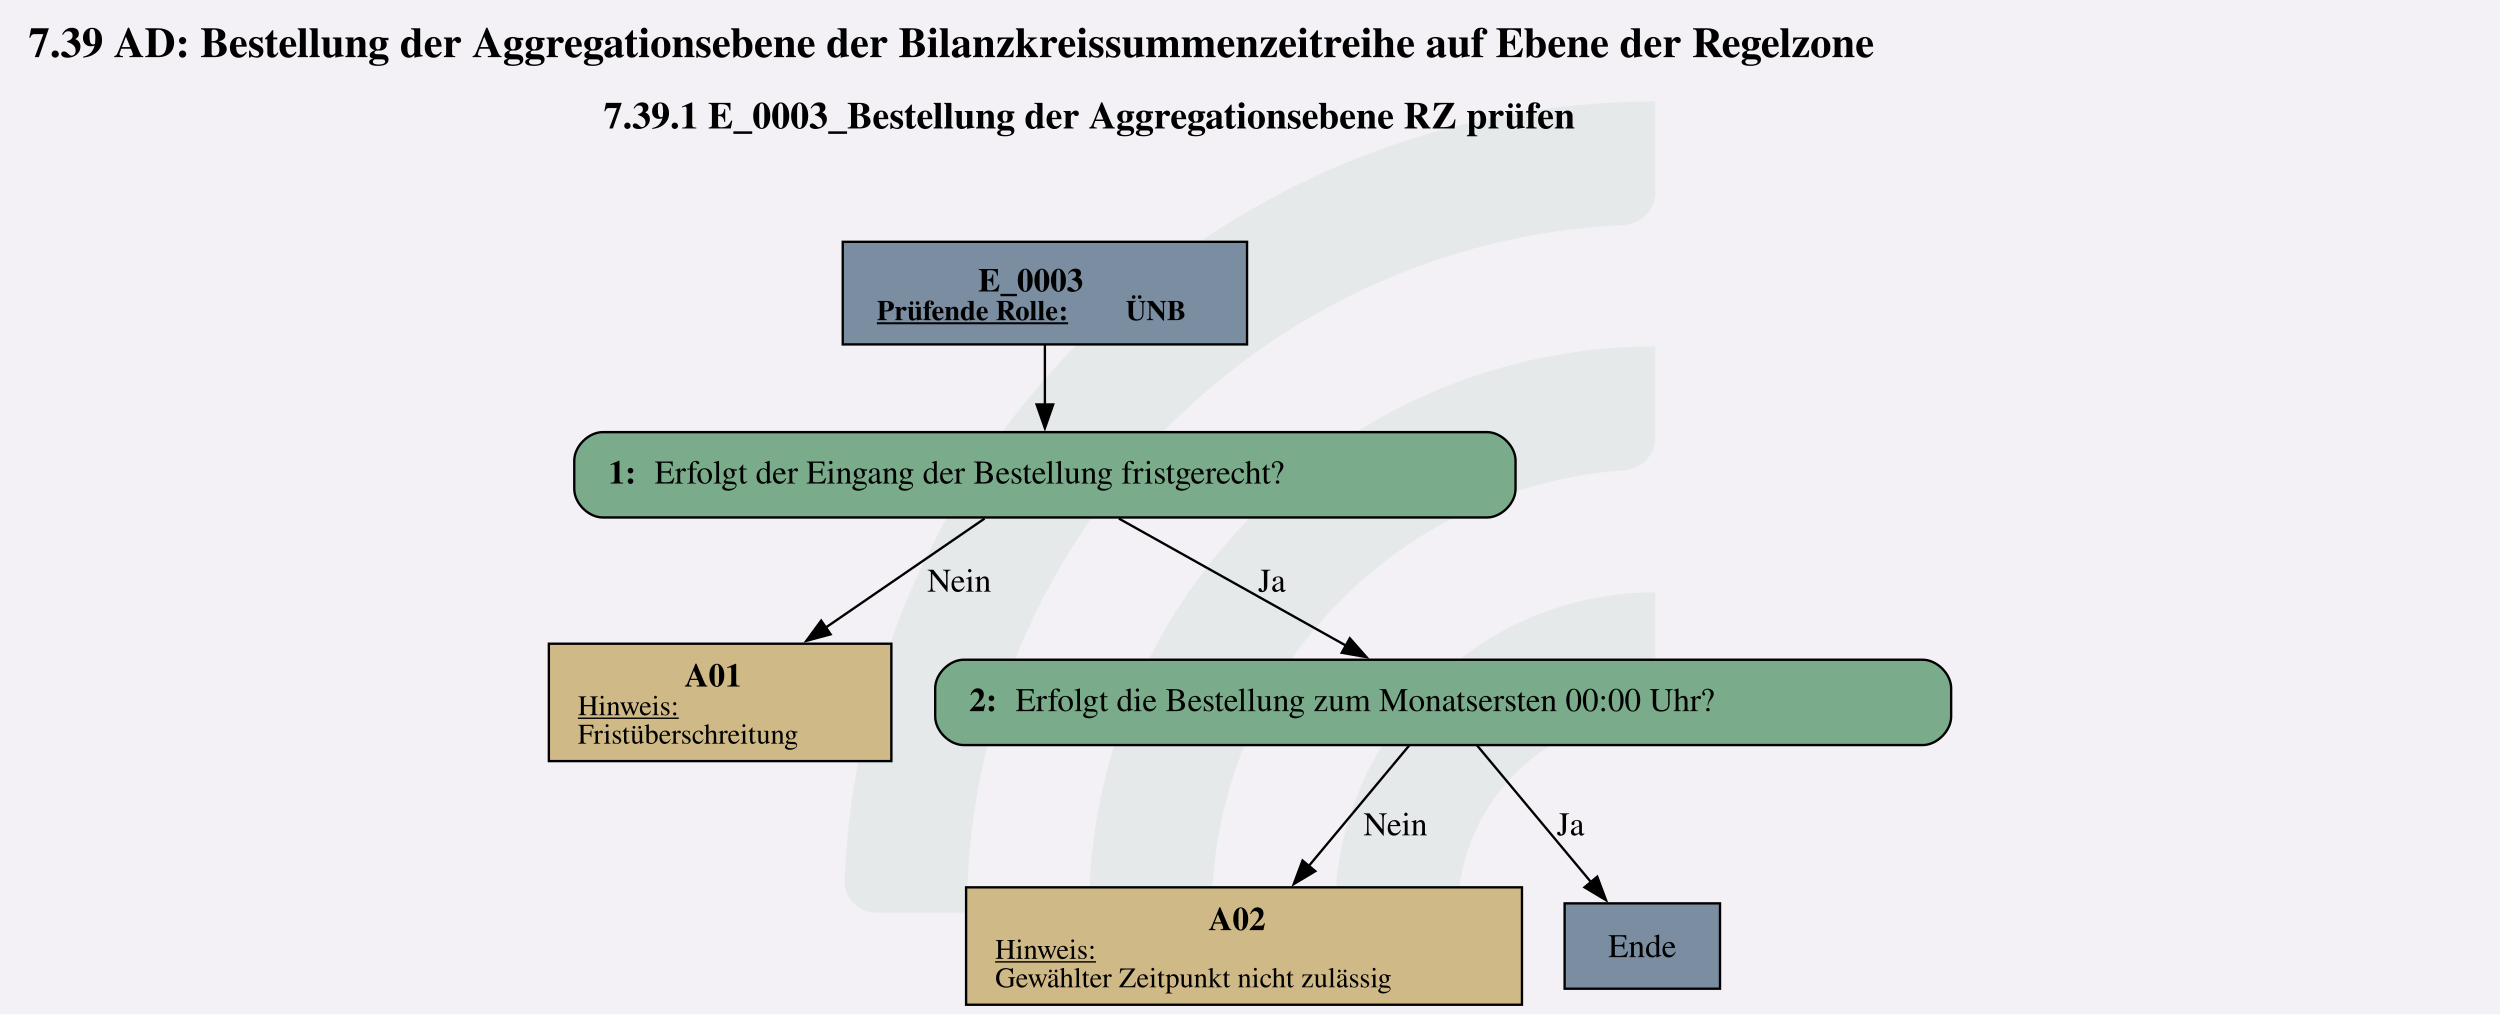
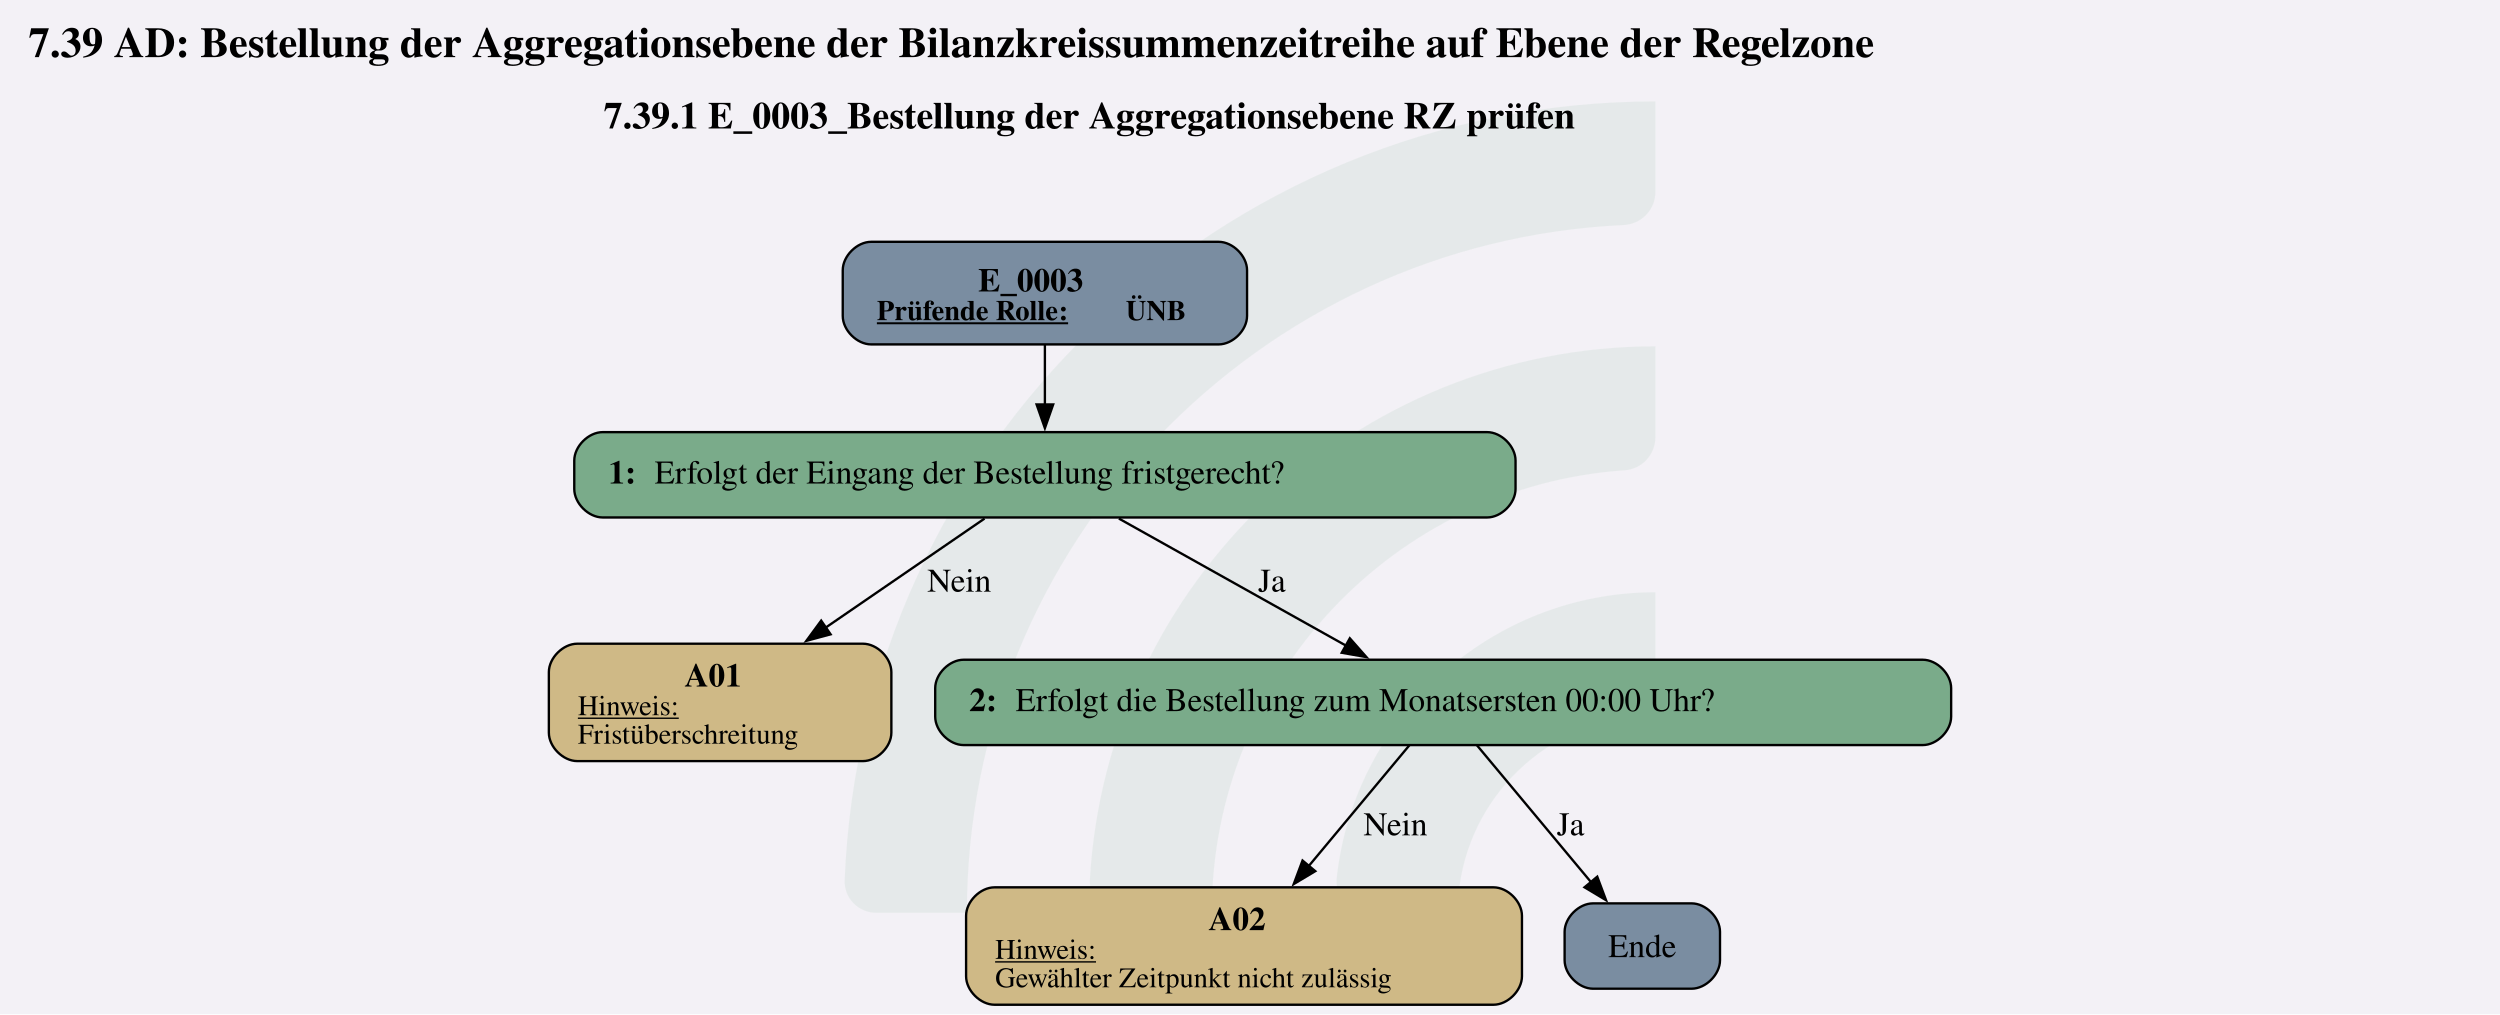
<svg xmlns="http://www.w3.org/2000/svg" version="1.1" width="1406.667px" viewBox="0 0 1406.667 570.667" height="570.667px">
  <g>
    <svg version="1.1" width="1406.667px" viewBox="0 0 1406.667 570.667" height="570.667px">
      <polygon fill="#f3f1f6" points="0,0 1406.667,0 1406.667,570.667 0,570.667" />
      <g>
        <g transform="translate(475.236, 57.06667) scale(1 1) translate(0, 0) scale(2.580906 2.580906) ">
          <defs id="defs2">
            <clipPath clipPathUnits="userSpaceOnUse" id="clipPath23">
              <path d="M 0,568.156 H 579.236 V 0 H 0 Z" id="path21" />
            </clipPath>
          </defs>
          <g id="layer1" transform="translate(-16.54194,-55.30527)">
            <g id="g19" clip-path="url(#clipPath23)" transform="matrix(0.3527778,0,0,-0.3527778,0.01017023,243.7368)" style="opacity:0.2">
              <g id="g25" transform="translate(122.444,32.7195)">
                <path d="m 0,0 h -56.104 c -11,0 -19.898,9.123 -19.463,20.115 10.594,267.191 231.277,481.302 501.029,481.302 v -56.02 c 0,-10.98 -8.688,-19.892 -19.658,-20.393 C 180.29,414.697 0,228.005 0,0" style="fill:#6ead83;fill-opacity:0.5;fill-rule:nonzero;stroke:none" id="path27" />
              </g>
              <g id="g29" transform="translate(273.7828,32.7195)">
                <path d="m 0,0 h -55.926 c -11.228,0 -20.091,9.482 -19.435,20.69 10.744,183.439 163.389,329.388 349.485,329.388 v -56.263 c 0,-10.709 -8.273,-19.617 -18.957,-20.35 C 112.819,263.696 0,144.774 0,0" style="fill:#6ead83;fill-opacity:0.5;fill-rule:nonzero;stroke:none" id="path31" />
              </g>
              <g id="g33" transform="translate(425.7667,32.7195)">
                <path d="m 0,0 h -55.445 c -11.653,0 -20.604,10.17 -19.334,21.753 10.866,99.032 95.031,176.341 196.919,176.341 v -57.011 c 0,-10.046 -7.283,-18.755 -17.229,-20.165 C 45.688,112.522 0,61.497 0,0" style="fill:#6ead83;fill-opacity:0.5;fill-rule:nonzero;stroke:none" id="path35" />
              </g>
            </g>
          </g>
        </g>
        <svg width="1055pt" height="428pt" viewBox="0.00 0.00 1054.50 427.82">
          <g id="graph0" class="graph" transform="scale(1 1) rotate(0) translate(4 423.82)">
            <text text-anchor="start" x="8" y="-399.72" font-family="Times,serif" font-weight="bold" font-size="18.00">7.39 AD: Bestellung der Aggregationsebene der Bilanzkreissummenzeitreihe auf Ebene der Regelzone</text>
            <text text-anchor="start" x="250.62" y="-369.62" font-family="Times,serif" font-weight="bold" font-size="16.00">7.39.1 E_0003_Bestellung der Aggregationsebene RZ prüfen</text>
            <g id="node1" class="node">
-               <polygon fill="#7a8da1" stroke="black" points="522.01,-321.82 351.46,-321.82 351.46,-278.54 522.01,-278.54 522.01,-321.82" />
+               <path fill="#7a8da1" stroke="black" d="M510.01,-321.82C510.01,-321.82 363.46,-321.82 363.46,-321.82 357.46,-321.82 351.46,-315.82 351.46,-309.82 351.46,-309.82 351.46,-290.54 351.46,-290.54 351.46,-284.54 357.46,-278.54 363.46,-278.54 363.46,-278.54 510.01,-278.54 510.01,-278.54 516.01,-278.54 522.01,-284.54 522.01,-290.54 522.01,-290.54 522.01,-309.82 522.01,-309.82 522.01,-315.82 516.01,-321.82 510.01,-321.82" />
              <text text-anchor="start" x="408.61" y="-300.88" font-family="Times,serif" font-weight="bold" font-size="14.00">E_0003</text>
              <text text-anchor="start" x="365.86" y="-288.78" font-family="Times,serif" font-weight="bold" text-decoration="underline" font-size="12.00">Prüfende Rolle:</text>
              <text text-anchor="start" x="470.86" y="-288.78" font-family="Times,serif" font-weight="bold" font-size="12.00"> ÜNB</text>
            </g>
            <g id="node2" class="node">
              <path fill="#7aab8a" stroke="black" d="M623.26,-241.54C623.26,-241.54 250.21,-241.54 250.21,-241.54 244.21,-241.54 238.21,-235.54 238.21,-229.54 238.21,-229.54 238.21,-217.54 238.21,-217.54 238.21,-211.54 244.21,-205.54 250.21,-205.54 250.21,-205.54 623.26,-205.54 623.26,-205.54 629.26,-205.54 635.26,-211.54 635.26,-217.54 635.26,-217.54 635.26,-229.54 635.26,-229.54 635.26,-235.54 629.26,-241.54 623.26,-241.54" />
              <text text-anchor="start" x="252.61" y="-219.86" font-family="Times,serif" font-weight="bold" font-size="14.00">1: </text>
              <text text-anchor="start" x="272.11" y="-219.86" font-family="Times,serif" font-size="14.00">Erfolgt der Eingang der Bestellung fristgerecht?</text>
            </g>
            <g id="edge1" class="edge">
              <path fill="none" stroke="black" d="M436.73,-278.39C436.73,-270.53 436.73,-261.45 436.73,-253.01" />
              <polygon fill="black" stroke="black" points="440.23,-253.21 436.73,-243.21 433.23,-253.21 440.23,-253.21" />
            </g>
            <g id="node3" class="node">
-               <polygon fill="#cfb986" stroke="black" points="371.97,-152.29 227.49,-152.29 227.49,-102.77 371.97,-102.77 371.97,-152.29" />
+               <path fill="#cfb986" stroke="black" d="M359.97,-152.29C359.97,-152.29 239.49,-152.29 239.49,-152.29 233.49,-152.29 227.49,-146.29 227.49,-140.29 227.49,-140.29 227.49,-114.77 227.49,-114.77 227.49,-108.77 233.49,-102.77 239.49,-102.77 239.49,-102.77 359.97,-102.77 359.97,-102.77 365.97,-102.77 371.97,-108.77 371.97,-114.77 371.97,-114.77 371.97,-140.29 371.97,-140.29 371.97,-146.29 365.97,-152.29 359.97,-152.29" />
              <text text-anchor="start" x="284.73" y="-134.23" font-family="Times,serif" font-weight="bold" font-size="14.00">A01</text>
              <text text-anchor="start" x="239.73" y="-122.13" font-family="Times,serif" text-decoration="underline" font-size="12.00">Hinweis:</text>
              <text text-anchor="start" x="239.73" y="-110.13" font-family="Times,serif" font-size="12.00">Fristüberschreitung</text>
            </g>
            <g id="edge2" class="edge">
              <path fill="none" stroke="black" d="M411.28,-205.08C392.46,-192.16 366.35,-174.24 344.11,-158.98" />
              <polygon fill="black" stroke="black" points="346.33,-156.26 336.1,-153.49 342.37,-162.03 346.33,-156.26" />
              <text text-anchor="middle" x="400.61" y="-174.24" font-family="Times,serif" font-size="14.00">Nein</text>
            </g>
            <g id="node4" class="node">
              <path fill="#7aab8a" stroke="black" d="M807.01,-145.53C807.01,-145.53 402.46,-145.53 402.46,-145.53 396.46,-145.53 390.46,-139.53 390.46,-133.53 390.46,-133.53 390.46,-121.53 390.46,-121.53 390.46,-115.53 396.46,-109.53 402.46,-109.53 402.46,-109.53 807.01,-109.53 807.01,-109.53 813.01,-109.53 819.01,-115.53 819.01,-121.53 819.01,-121.53 819.01,-133.53 819.01,-133.53 819.01,-139.53 813.01,-145.53 807.01,-145.53" />
              <text text-anchor="start" x="404.86" y="-123.86" font-family="Times,serif" font-weight="bold" font-size="14.00">2: </text>
              <text text-anchor="start" x="424.36" y="-123.86" font-family="Times,serif" font-size="14.00">Erfolgt die Bestellung zum Monatsersten 00:00 Uhr?</text>
            </g>
            <g id="edge3" class="edge">
              <path fill="none" stroke="black" d="M467.94,-205.08C494.93,-189.97 534.16,-168.02 563.69,-151.5" />
              <polygon fill="black" stroke="black" points="565.36,-154.58 572.37,-146.64 561.94,-148.47 565.36,-154.58" />
              <text text-anchor="middle" x="532.48" y="-174.24" font-family="Times,serif" font-size="14.00">Ja</text>
            </g>
            <g id="node5" class="node">
-               <polygon fill="#cfb986" stroke="black" points="637.97,-49.52 403.49,-49.52 403.49,0 637.97,0 637.97,-49.52" />
+               <path fill="#cfb986" stroke="black" d="M625.97,-49.52C625.97,-49.52 415.49,-49.52 415.49,-49.52 409.49,-49.52 403.49,-43.52 403.49,-37.52 403.49,-37.52 403.49,-12 403.49,-12 403.49,-6 409.49,0 415.49,0 415.49,0 625.97,0 625.97,0 631.97,0 637.97,-6 637.97,-12 637.97,-12 637.97,-37.52 637.97,-37.52 637.97,-43.52 631.97,-49.52 625.97,-49.52" />
              <text text-anchor="start" x="505.73" y="-31.46" font-family="Times,serif" font-weight="bold" font-size="14.00">A02</text>
              <text text-anchor="start" x="415.73" y="-19.36" font-family="Times,serif" text-decoration="underline" font-size="12.00">Hinweis:</text>
              <text text-anchor="start" x="415.73" y="-7.36" font-family="Times,serif" font-size="12.00">Gewählter Zeitpunkt nicht zulässig</text>
            </g>
            <g id="edge4" class="edge">
              <path fill="none" stroke="black" d="M590.48,-109.44C578.84,-95.47 562.06,-75.34 547.87,-58.32" />
              <polygon fill="black" stroke="black" points="550.79,-56.35 541.7,-50.91 545.41,-60.83 550.79,-56.35" />
              <text text-anchor="middle" x="584.61" y="-71.47" font-family="Times,serif" font-size="14.00">Nein</text>
            </g>
            <g id="node6" class="node">
-               <polygon fill="#7a8da1" stroke="black" points="721.51,-42.76 655.96,-42.76 655.96,-6.76 721.51,-6.76 721.51,-42.76" />
+               <path fill="#7a8da1" stroke="black" d="M709.51,-42.76C709.51,-42.76 667.96,-42.76 667.96,-42.76 661.96,-42.76 655.96,-36.76 655.96,-30.76 655.96,-30.76 655.96,-18.76 655.96,-18.76 655.96,-12.76 661.96,-6.76 667.96,-6.76 667.96,-6.76 709.51,-6.76 709.51,-6.76 715.51,-6.76 721.51,-12.76 721.51,-18.76 721.51,-18.76 721.51,-30.76 721.51,-30.76 721.51,-36.76 715.51,-42.76 709.51,-42.76" />
              <text text-anchor="middle" x="688.73" y="-20.08" font-family="Times,serif" font-size="14.00">Ende</text>
            </g>
            <g id="edge5" class="edge">
              <path fill="none" stroke="black" d="M618.98,-109.44C632.26,-93.51 652.22,-69.56 667.4,-51.35" />
              <polygon fill="black" stroke="black" points="669.73,-54.02 673.44,-44.1 664.35,-49.54 669.73,-54.02" />
              <text text-anchor="middle" x="658.48" y="-71.47" font-family="Times,serif" font-size="14.00">Ja</text>
            </g>
          </g>
        </svg>
      </g>
    </svg>
  </g>
</svg>
